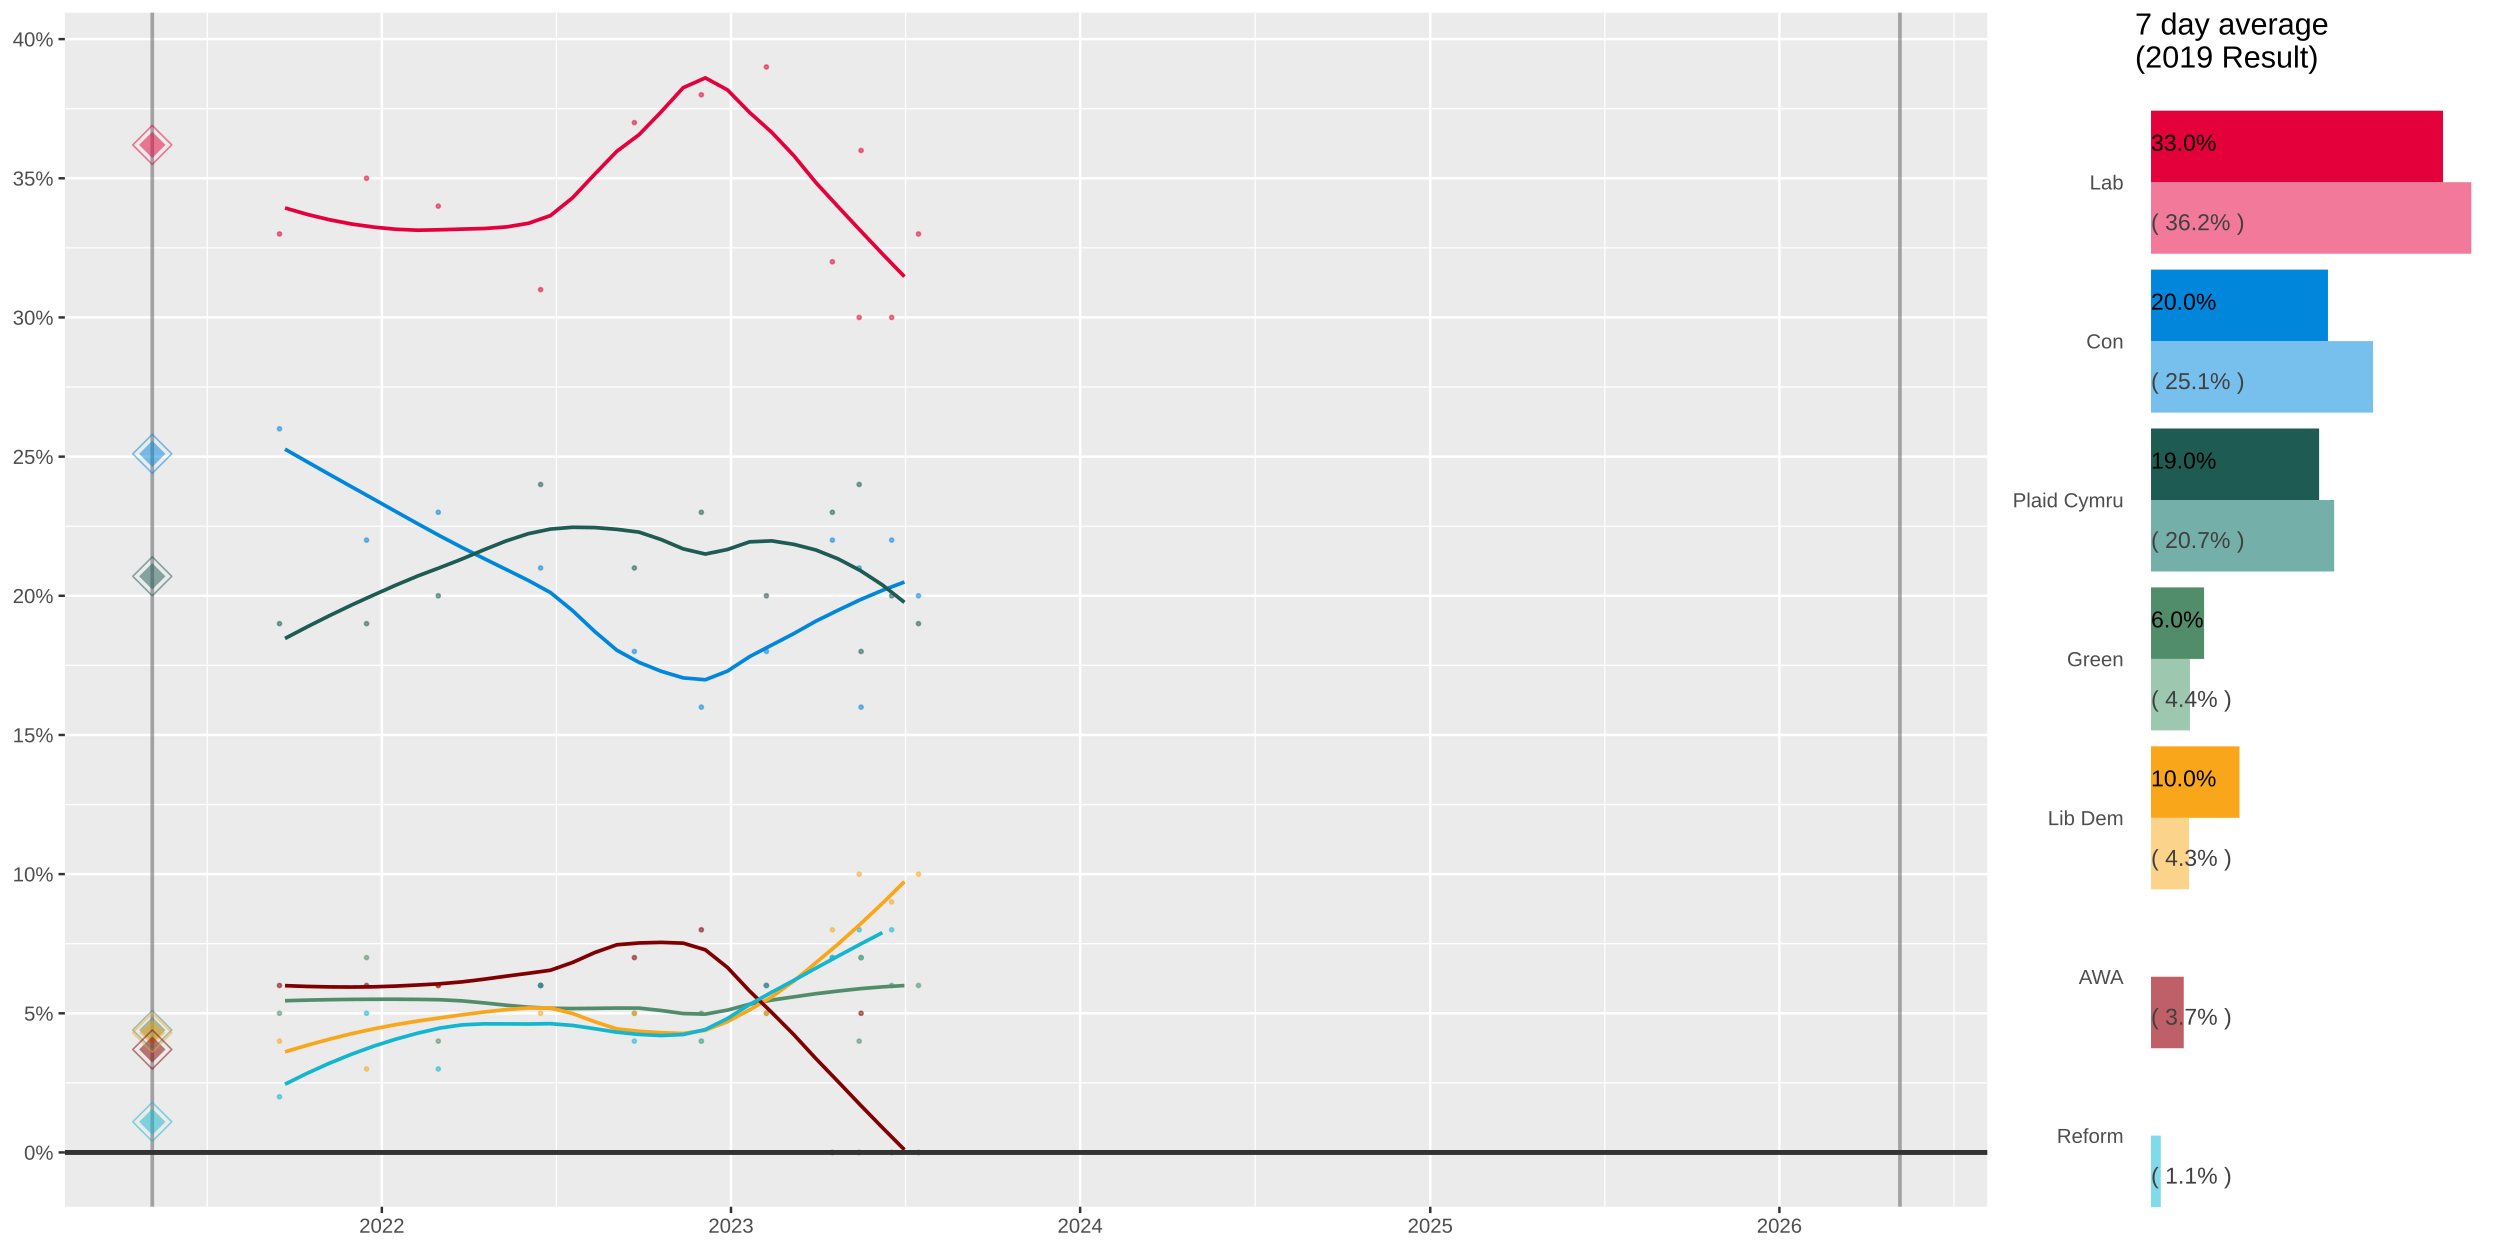
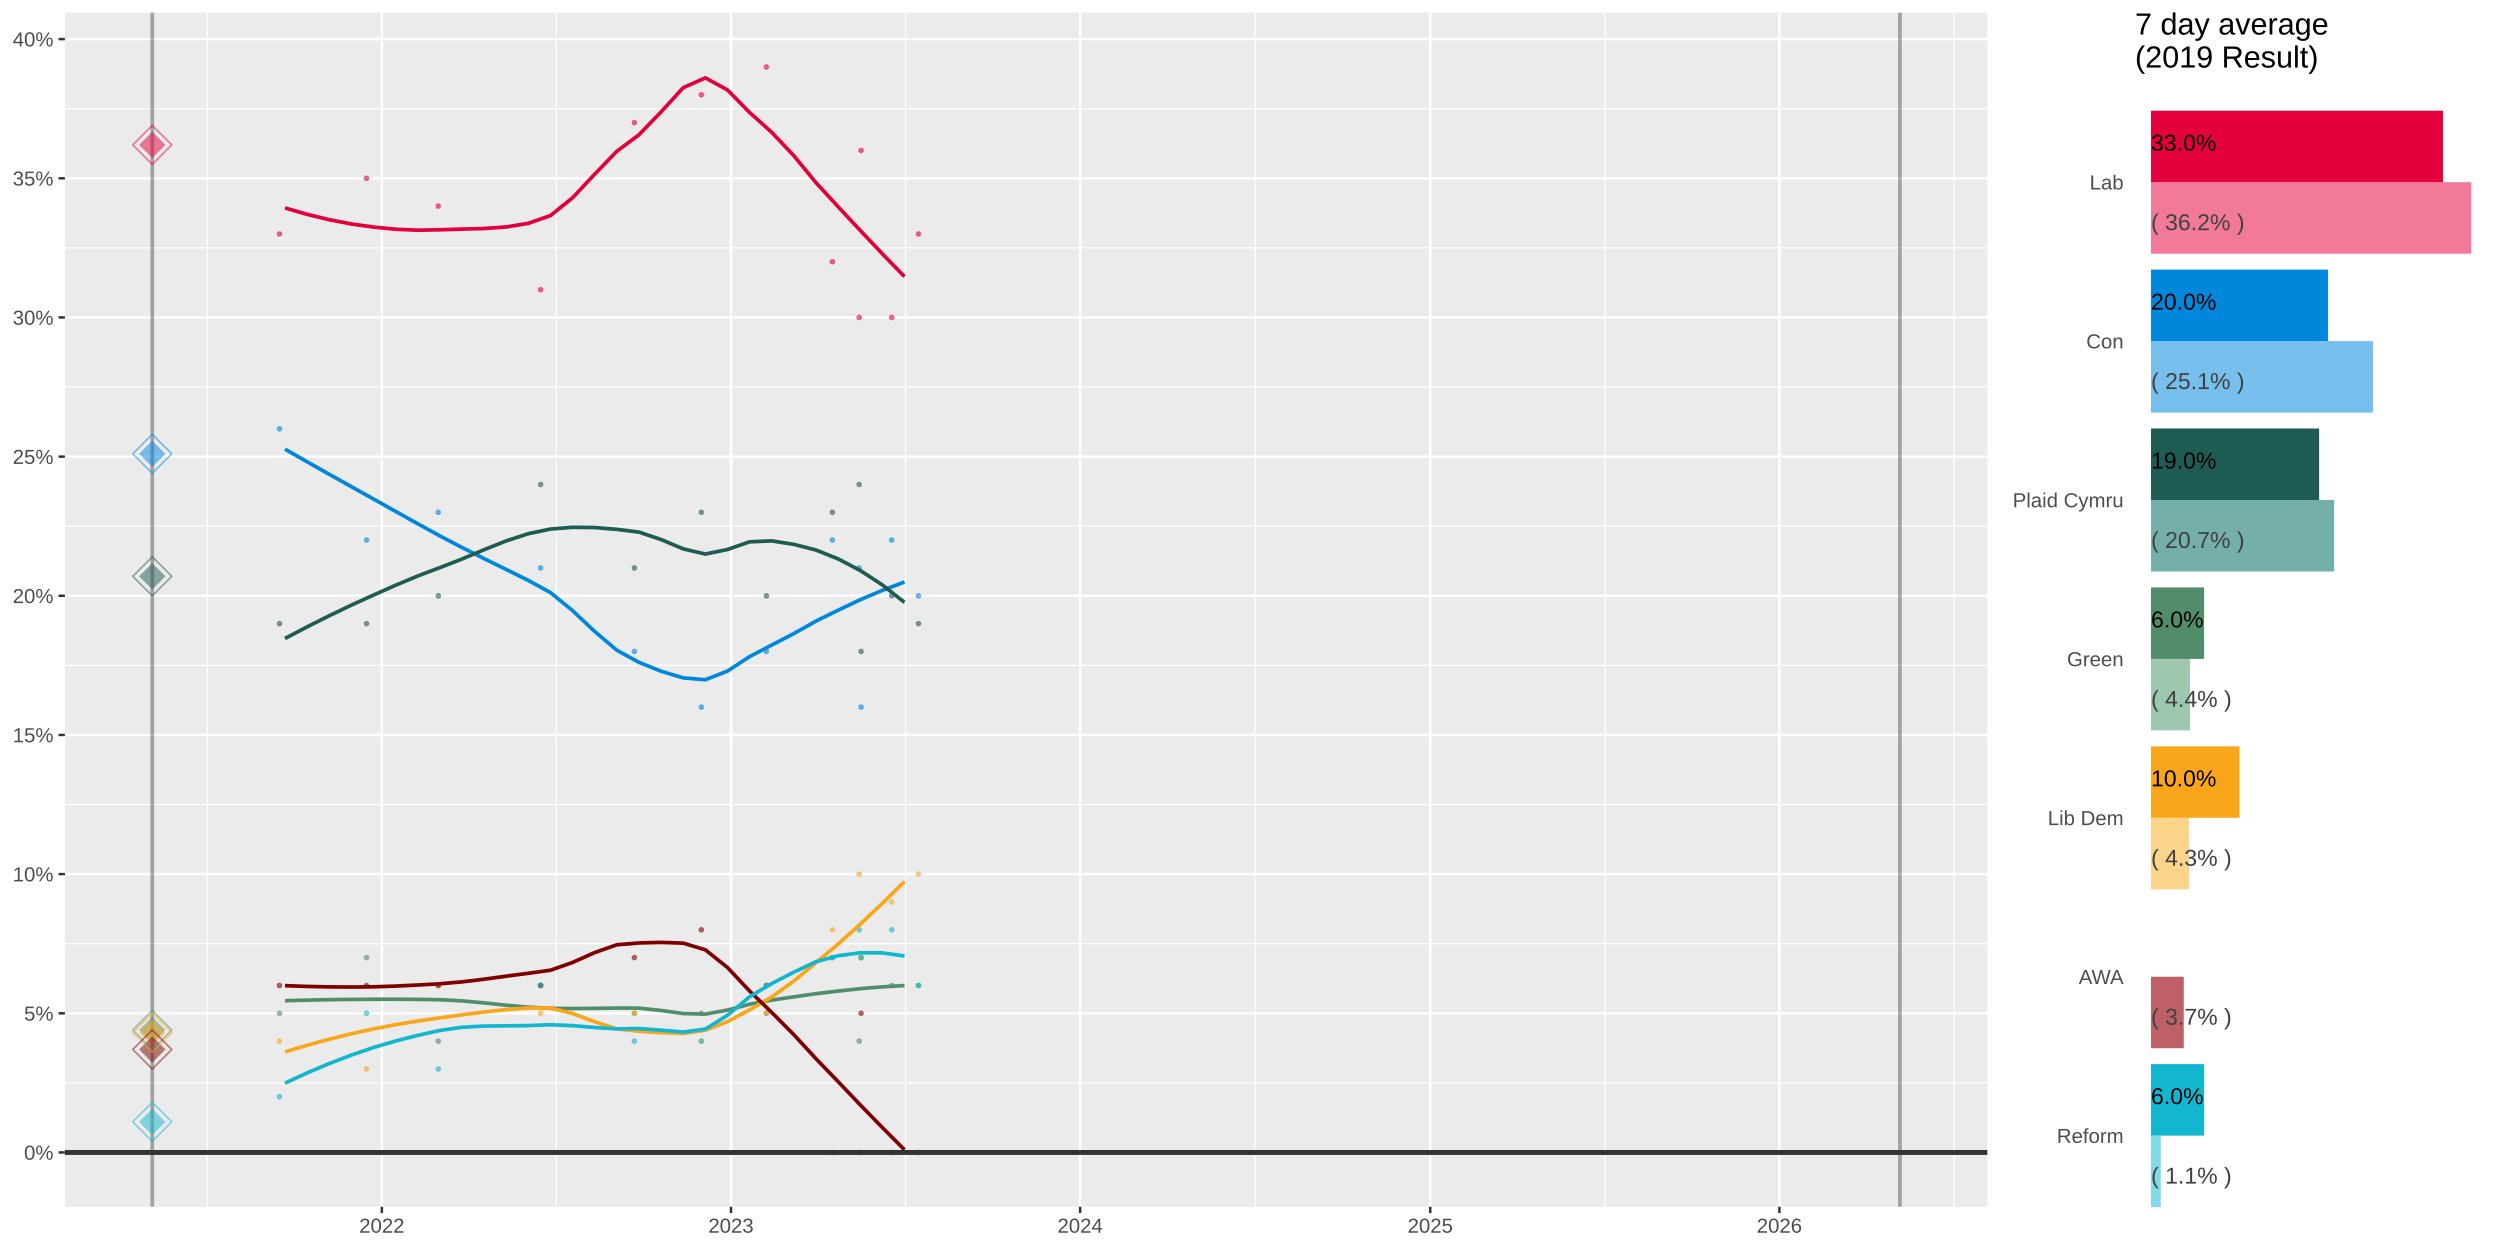
<svg xmlns="http://www.w3.org/2000/svg" class="svglite" width="1080.00pt" height="540.00pt" viewBox="0 0 1080.00 540.00">
  <defs>
    <style type="text/css">
    line, polyline, polygon, path, rect, circle {
      fill: none;
      stroke: #000000;
      stroke-linecap: round;
      stroke-linejoin: round;
      stroke-miterlimit: 10.00;
    }
    text {
      white-space: pre;
    }
  </style>
  </defs>
  <rect width="100%" height="100%" style="stroke: none; fill: none;" />
  <defs>
    <clipPath id="cpMC4wMHwxMDgwLjAwfDAuMDB8NTQwLjAw">
      <rect x="0.00" y="0.00" width="1080.00" height="540.00" />
    </clipPath>
  </defs>
  <g clip-path="url(#cpMC4wMHwxMDgwLjAwfDAuMDB8NTQwLjAw)">
</g>
  <defs>
    <clipPath id="cpMC4wMHw4NjQuMDB8MC4wMHw1NDAuMDA=">
      <rect x="0.00" y="0.00" width="864.00" height="540.00" />
    </clipPath>
  </defs>
  <g clip-path="url(#cpMC4wMHw4NjQuMDB8MC4wMHw1NDAuMDA=)">
    <rect x="0.00" y="0.00" width="864.00" height="540.00" style="stroke-width: 1.07; stroke: #FFFFFF; fill: #FFFFFF;" />
  </g>
  <g clip-path="url(#cpMC4wMHwxMDgwLjAwfDAuMDB8NTQwLjAw)">
</g>
  <defs>
    <clipPath id="cpMjguMDN8ODU4LjUyfDUuNDh8NTIxLjMx">
      <rect x="28.03" y="5.48" width="830.49" height="515.83" />
    </clipPath>
  </defs>
  <g clip-path="url(#cpMjguMDN8ODU4LjUyfDUuNDh8NTIxLjMx)">
    <rect x="28.03" y="5.48" width="830.49" height="515.83" style="stroke-width: 1.07; stroke: none; fill: #EBEBEB;" />
    <polyline points="28.03,467.80 858.52,467.80 " style="stroke-width: 0.53; stroke: #FFFFFF; stroke-linecap: butt;" />
    <polyline points="28.03,407.68 858.52,407.68 " style="stroke-width: 0.53; stroke: #FFFFFF; stroke-linecap: butt;" />
    <polyline points="28.03,347.56 858.52,347.56 " style="stroke-width: 0.53; stroke: #FFFFFF; stroke-linecap: butt;" />
    <polyline points="28.03,287.44 858.52,287.44 " style="stroke-width: 0.53; stroke: #FFFFFF; stroke-linecap: butt;" />
    <polyline points="28.03,227.32 858.52,227.32 " style="stroke-width: 0.53; stroke: #FFFFFF; stroke-linecap: butt;" />
    <polyline points="28.03,167.20 858.52,167.20 " style="stroke-width: 0.53; stroke: #FFFFFF; stroke-linecap: butt;" />
    <polyline points="28.03,107.08 858.52,107.08 " style="stroke-width: 0.53; stroke: #FFFFFF; stroke-linecap: butt;" />
    <polyline points="28.03,46.96 858.52,46.96 " style="stroke-width: 0.53; stroke: #FFFFFF; stroke-linecap: butt;" />
    <polyline points="89.54,521.31 89.54,5.48 " style="stroke-width: 0.53; stroke: #FFFFFF; stroke-linecap: butt;" />
    <polyline points="240.37,521.31 240.37,5.48 " style="stroke-width: 0.53; stroke: #FFFFFF; stroke-linecap: butt;" />
    <polyline points="391.21,521.31 391.21,5.48 " style="stroke-width: 0.53; stroke: #FFFFFF; stroke-linecap: butt;" />
    <polyline points="542.25,521.31 542.25,5.48 " style="stroke-width: 0.53; stroke: #FFFFFF; stroke-linecap: butt;" />
    <polyline points="693.29,521.31 693.29,5.48 " style="stroke-width: 0.53; stroke: #FFFFFF; stroke-linecap: butt;" />
    <polyline points="844.12,521.31 844.12,5.48 " style="stroke-width: 0.53; stroke: #FFFFFF; stroke-linecap: butt;" />
    <polyline points="28.03,497.86 858.52,497.86 " style="stroke-width: 1.07; stroke: #FFFFFF; stroke-linecap: butt;" />
    <polyline points="28.03,437.74 858.52,437.74 " style="stroke-width: 1.07; stroke: #FFFFFF; stroke-linecap: butt;" />
    <polyline points="28.03,377.62 858.52,377.62 " style="stroke-width: 1.07; stroke: #FFFFFF; stroke-linecap: butt;" />
    <polyline points="28.03,317.50 858.52,317.50 " style="stroke-width: 1.07; stroke: #FFFFFF; stroke-linecap: butt;" />
    <polyline points="28.03,257.38 858.52,257.38 " style="stroke-width: 1.07; stroke: #FFFFFF; stroke-linecap: butt;" />
    <polyline points="28.03,197.26 858.52,197.26 " style="stroke-width: 1.07; stroke: #FFFFFF; stroke-linecap: butt;" />
    <polyline points="28.03,137.14 858.52,137.14 " style="stroke-width: 1.07; stroke: #FFFFFF; stroke-linecap: butt;" />
    <polyline points="28.03,77.02 858.52,77.02 " style="stroke-width: 1.07; stroke: #FFFFFF; stroke-linecap: butt;" />
    <polyline points="28.03,16.90 858.52,16.90 " style="stroke-width: 1.07; stroke: #FFFFFF; stroke-linecap: butt;" />
    <polyline points="164.96,521.31 164.96,5.48 " style="stroke-width: 1.07; stroke: #FFFFFF; stroke-linecap: butt;" />
    <polyline points="315.79,521.31 315.79,5.48 " style="stroke-width: 1.07; stroke: #FFFFFF; stroke-linecap: butt;" />
    <polyline points="466.62,521.31 466.62,5.48 " style="stroke-width: 1.07; stroke: #FFFFFF; stroke-linecap: butt;" />
    <polyline points="617.87,521.31 617.87,5.48 " style="stroke-width: 1.07; stroke: #FFFFFF; stroke-linecap: butt;" />
    <polyline points="768.70,521.31 768.70,5.48 " style="stroke-width: 1.07; stroke: #FFFFFF; stroke-linecap: butt;" />
    <circle cx="396.79" cy="101.07" r="0.89" style="stroke-width: 0.71; stroke: #E4003B; stroke-opacity: 0.50; fill: #E4003B; fill-opacity: 0.50;" />
    <circle cx="385.21" cy="137.14" r="0.89" style="stroke-width: 0.71; stroke: #E4003B; stroke-opacity: 0.50; fill: #E4003B; fill-opacity: 0.50;" />
    <circle cx="371.99" cy="65.00" r="0.89" style="stroke-width: 0.71; stroke: #E4003B; stroke-opacity: 0.50; fill: #E4003B; fill-opacity: 0.50;" />
    <circle cx="371.16" cy="137.14" r="0.89" style="stroke-width: 0.71; stroke: #E4003B; stroke-opacity: 0.50; fill: #E4003B; fill-opacity: 0.50;" />
    <circle cx="359.59" cy="113.09" r="0.89" style="stroke-width: 0.71; stroke: #E4003B; stroke-opacity: 0.50; fill: #E4003B; fill-opacity: 0.50;" />
    <circle cx="331.08" cy="28.93" r="0.89" style="stroke-width: 0.71; stroke: #E4003B; stroke-opacity: 0.50; fill: #E4003B; fill-opacity: 0.50;" />
    <circle cx="302.98" cy="40.95" r="0.89" style="stroke-width: 0.71; stroke: #E4003B; stroke-opacity: 0.50; fill: #E4003B; fill-opacity: 0.50;" />
    <circle cx="274.05" cy="52.97" r="0.89" style="stroke-width: 0.71; stroke: #E4003B; stroke-opacity: 0.50; fill: #E4003B; fill-opacity: 0.50;" />
    <circle cx="233.55" cy="125.12" r="0.89" style="stroke-width: 0.71; stroke: #E4003B; stroke-opacity: 0.50; fill: #E4003B; fill-opacity: 0.50;" />
    <circle cx="189.34" cy="89.05" r="0.89" style="stroke-width: 0.71; stroke: #E4003B; stroke-opacity: 0.50; fill: #E4003B; fill-opacity: 0.50;" />
    <circle cx="158.35" cy="77.02" r="0.89" style="stroke-width: 0.71; stroke: #E4003B; stroke-opacity: 0.50; fill: #E4003B; fill-opacity: 0.50;" />
    <circle cx="120.74" cy="101.07" r="0.89" style="stroke-width: 0.71; stroke: #E4003B; stroke-opacity: 0.50; fill: #E4003B; fill-opacity: 0.50;" />
    <circle cx="396.79" cy="257.38" r="0.89" style="stroke-width: 0.71; stroke: #0087DC; stroke-opacity: 0.50; fill: #0087DC; fill-opacity: 0.50;" />
    <circle cx="385.21" cy="233.33" r="0.89" style="stroke-width: 0.71; stroke: #0087DC; stroke-opacity: 0.50; fill: #0087DC; fill-opacity: 0.50;" />
    <circle cx="371.99" cy="305.48" r="0.89" style="stroke-width: 0.71; stroke: #0087DC; stroke-opacity: 0.50; fill: #0087DC; fill-opacity: 0.50;" />
    <circle cx="371.16" cy="245.36" r="0.89" style="stroke-width: 0.71; stroke: #0087DC; stroke-opacity: 0.50; fill: #0087DC; fill-opacity: 0.50;" />
    <circle cx="359.59" cy="233.33" r="0.89" style="stroke-width: 0.71; stroke: #0087DC; stroke-opacity: 0.50; fill: #0087DC; fill-opacity: 0.50;" />
    <circle cx="331.08" cy="281.43" r="0.89" style="stroke-width: 0.71; stroke: #0087DC; stroke-opacity: 0.50; fill: #0087DC; fill-opacity: 0.50;" />
    <circle cx="302.98" cy="305.48" r="0.89" style="stroke-width: 0.71; stroke: #0087DC; stroke-opacity: 0.50; fill: #0087DC; fill-opacity: 0.50;" />
    <circle cx="274.05" cy="281.43" r="0.89" style="stroke-width: 0.71; stroke: #0087DC; stroke-opacity: 0.50; fill: #0087DC; fill-opacity: 0.50;" />
    <circle cx="233.55" cy="245.36" r="0.89" style="stroke-width: 0.71; stroke: #0087DC; stroke-opacity: 0.50; fill: #0087DC; fill-opacity: 0.50;" />
    <circle cx="189.34" cy="221.31" r="0.89" style="stroke-width: 0.71; stroke: #0087DC; stroke-opacity: 0.50; fill: #0087DC; fill-opacity: 0.50;" />
    <circle cx="158.35" cy="233.33" r="0.89" style="stroke-width: 0.71; stroke: #0087DC; stroke-opacity: 0.50; fill: #0087DC; fill-opacity: 0.50;" />
    <circle cx="120.74" cy="185.24" r="0.89" style="stroke-width: 0.71; stroke: #0087DC; stroke-opacity: 0.50; fill: #0087DC; fill-opacity: 0.50;" />
    <circle cx="396.79" cy="269.41" r="0.89" style="stroke-width: 0.71; stroke: #1E5B53; stroke-opacity: 0.50; fill: #1E5B53; fill-opacity: 0.50;" />
    <circle cx="385.21" cy="257.38" r="0.89" style="stroke-width: 0.71; stroke: #1E5B53; stroke-opacity: 0.50; fill: #1E5B53; fill-opacity: 0.50;" />
    <circle cx="371.99" cy="281.43" r="0.89" style="stroke-width: 0.71; stroke: #1E5B53; stroke-opacity: 0.50; fill: #1E5B53; fill-opacity: 0.50;" />
    <circle cx="371.16" cy="209.29" r="0.89" style="stroke-width: 0.71; stroke: #1E5B53; stroke-opacity: 0.50; fill: #1E5B53; fill-opacity: 0.50;" />
    <circle cx="359.59" cy="221.31" r="0.89" style="stroke-width: 0.71; stroke: #1E5B53; stroke-opacity: 0.50; fill: #1E5B53; fill-opacity: 0.50;" />
    <circle cx="331.08" cy="257.38" r="0.89" style="stroke-width: 0.71; stroke: #1E5B53; stroke-opacity: 0.50; fill: #1E5B53; fill-opacity: 0.50;" />
    <circle cx="302.98" cy="221.31" r="0.89" style="stroke-width: 0.71; stroke: #1E5B53; stroke-opacity: 0.50; fill: #1E5B53; fill-opacity: 0.50;" />
    <circle cx="274.05" cy="245.36" r="0.89" style="stroke-width: 0.71; stroke: #1E5B53; stroke-opacity: 0.50; fill: #1E5B53; fill-opacity: 0.50;" />
    <circle cx="233.55" cy="209.29" r="0.89" style="stroke-width: 0.71; stroke: #1E5B53; stroke-opacity: 0.50; fill: #1E5B53; fill-opacity: 0.50;" />
    <circle cx="189.34" cy="257.38" r="0.89" style="stroke-width: 0.71; stroke: #1E5B53; stroke-opacity: 0.50; fill: #1E5B53; fill-opacity: 0.50;" />
    <circle cx="158.35" cy="269.41" r="0.89" style="stroke-width: 0.71; stroke: #1E5B53; stroke-opacity: 0.50; fill: #1E5B53; fill-opacity: 0.50;" />
    <circle cx="120.74" cy="269.41" r="0.89" style="stroke-width: 0.71; stroke: #1E5B53; stroke-opacity: 0.50; fill: #1E5B53; fill-opacity: 0.50;" />
    <circle cx="396.79" cy="425.72" r="0.89" style="stroke-width: 0.71; stroke: #528D6B; stroke-opacity: 0.50; fill: #528D6B; fill-opacity: 0.50;" />
    <circle cx="385.21" cy="425.72" r="0.89" style="stroke-width: 0.71; stroke: #528D6B; stroke-opacity: 0.50; fill: #528D6B; fill-opacity: 0.50;" />
    <circle cx="371.99" cy="413.69" r="0.89" style="stroke-width: 0.71; stroke: #528D6B; stroke-opacity: 0.50; fill: #528D6B; fill-opacity: 0.50;" />
    <circle cx="371.16" cy="449.77" r="0.89" style="stroke-width: 0.71; stroke: #528D6B; stroke-opacity: 0.50; fill: #528D6B; fill-opacity: 0.50;" />
    <circle cx="359.59" cy="413.69" r="0.89" style="stroke-width: 0.71; stroke: #528D6B; stroke-opacity: 0.50; fill: #528D6B; fill-opacity: 0.50;" />
    <circle cx="331.08" cy="437.74" r="0.89" style="stroke-width: 0.71; stroke: #528D6B; stroke-opacity: 0.50; fill: #528D6B; fill-opacity: 0.50;" />
    <circle cx="302.98" cy="437.74" r="0.89" style="stroke-width: 0.71; stroke: #528D6B; stroke-opacity: 0.50; fill: #528D6B; fill-opacity: 0.50;" />
    <circle cx="274.05" cy="437.74" r="0.89" style="stroke-width: 0.71; stroke: #528D6B; stroke-opacity: 0.50; fill: #528D6B; fill-opacity: 0.50;" />
    <circle cx="233.55" cy="425.72" r="0.89" style="stroke-width: 0.71; stroke: #528D6B; stroke-opacity: 0.50; fill: #528D6B; fill-opacity: 0.50;" />
    <circle cx="189.34" cy="449.77" r="0.89" style="stroke-width: 0.71; stroke: #528D6B; stroke-opacity: 0.50; fill: #528D6B; fill-opacity: 0.50;" />
    <circle cx="158.35" cy="413.69" r="0.89" style="stroke-width: 0.71; stroke: #528D6B; stroke-opacity: 0.50; fill: #528D6B; fill-opacity: 0.50;" />
    <circle cx="120.74" cy="437.74" r="0.89" style="stroke-width: 0.71; stroke: #528D6B; stroke-opacity: 0.50; fill: #528D6B; fill-opacity: 0.50;" />
    <circle cx="396.79" cy="377.62" r="0.89" style="stroke-width: 0.71; stroke: #FAA61A; stroke-opacity: 0.50; fill: #FAA61A; fill-opacity: 0.50;" />
    <circle cx="385.21" cy="389.65" r="0.89" style="stroke-width: 0.71; stroke: #FAA61A; stroke-opacity: 0.50; fill: #FAA61A; fill-opacity: 0.50;" />
    <circle cx="371.99" cy="413.69" r="0.89" style="stroke-width: 0.71; stroke: #FAA61A; stroke-opacity: 0.50; fill: #FAA61A; fill-opacity: 0.50;" />
    <circle cx="371.16" cy="377.62" r="0.89" style="stroke-width: 0.71; stroke: #FAA61A; stroke-opacity: 0.50; fill: #FAA61A; fill-opacity: 0.50;" />
    <circle cx="359.59" cy="401.67" r="0.89" style="stroke-width: 0.71; stroke: #FAA61A; stroke-opacity: 0.50; fill: #FAA61A; fill-opacity: 0.50;" />
    <circle cx="331.08" cy="437.74" r="0.89" style="stroke-width: 0.71; stroke: #FAA61A; stroke-opacity: 0.50; fill: #FAA61A; fill-opacity: 0.50;" />
    <circle cx="302.98" cy="449.77" r="0.89" style="stroke-width: 0.71; stroke: #FAA61A; stroke-opacity: 0.50; fill: #FAA61A; fill-opacity: 0.50;" />
    <circle cx="274.05" cy="437.74" r="0.89" style="stroke-width: 0.71; stroke: #FAA61A; stroke-opacity: 0.50; fill: #FAA61A; fill-opacity: 0.50;" />
    <circle cx="233.55" cy="437.74" r="0.89" style="stroke-width: 0.71; stroke: #FAA61A; stroke-opacity: 0.50; fill: #FAA61A; fill-opacity: 0.50;" />
    <circle cx="189.34" cy="425.72" r="0.89" style="stroke-width: 0.71; stroke: #FAA61A; stroke-opacity: 0.50; fill: #FAA61A; fill-opacity: 0.50;" />
    <circle cx="158.35" cy="461.79" r="0.89" style="stroke-width: 0.71; stroke: #FAA61A; stroke-opacity: 0.50; fill: #FAA61A; fill-opacity: 0.50;" />
    <circle cx="120.74" cy="449.77" r="0.89" style="stroke-width: 0.71; stroke: #FAA61A; stroke-opacity: 0.50; fill: #FAA61A; fill-opacity: 0.50;" />
    <circle cx="396.79" cy="497.86" r="0.89" style="stroke-width: 0.71; stroke: #800001; stroke-opacity: 0.50; fill: #800001; fill-opacity: 0.50;" />
    <circle cx="385.21" cy="497.86" r="0.89" style="stroke-width: 0.71; stroke: #800001; stroke-opacity: 0.50; fill: #800001; fill-opacity: 0.50;" />
    <circle cx="371.99" cy="437.74" r="0.89" style="stroke-width: 0.71; stroke: #800001; stroke-opacity: 0.50; fill: #800001; fill-opacity: 0.50;" />
    <circle cx="371.16" cy="497.86" r="0.89" style="stroke-width: 0.71; stroke: #800001; stroke-opacity: 0.50; fill: #800001; fill-opacity: 0.50;" />
    <circle cx="359.59" cy="497.86" r="0.89" style="stroke-width: 0.71; stroke: #800001; stroke-opacity: 0.50; fill: #800001; fill-opacity: 0.50;" />
    <circle cx="331.08" cy="425.72" r="0.89" style="stroke-width: 0.71; stroke: #800001; stroke-opacity: 0.50; fill: #800001; fill-opacity: 0.50;" />
    <circle cx="302.98" cy="401.67" r="0.89" style="stroke-width: 0.71; stroke: #800001; stroke-opacity: 0.50; fill: #800001; fill-opacity: 0.50;" />
    <circle cx="274.05" cy="413.69" r="0.89" style="stroke-width: 0.71; stroke: #800001; stroke-opacity: 0.50; fill: #800001; fill-opacity: 0.50;" />
    <circle cx="233.55" cy="425.72" r="0.89" style="stroke-width: 0.71; stroke: #800001; stroke-opacity: 0.50; fill: #800001; fill-opacity: 0.50;" />
    <circle cx="189.34" cy="425.72" r="0.89" style="stroke-width: 0.71; stroke: #800001; stroke-opacity: 0.50; fill: #800001; fill-opacity: 0.50;" />
    <circle cx="158.35" cy="425.72" r="0.89" style="stroke-width: 0.71; stroke: #800001; stroke-opacity: 0.50; fill: #800001; fill-opacity: 0.50;" />
    <circle cx="120.74" cy="425.72" r="0.89" style="stroke-width: 0.71; stroke: #800001; stroke-opacity: 0.50; fill: #800001; fill-opacity: 0.50;" />
+     <circle cx="396.79" cy="425.72" r="0.89" style="stroke-width: 0.71; stroke: #12B6CF; stroke-opacity: 0.50; fill: #12B6CF; fill-opacity: 0.50;" />
    <circle cx="385.21" cy="401.67" r="0.89" style="stroke-width: 0.71; stroke: #12B6CF; stroke-opacity: 0.50; fill: #12B6CF; fill-opacity: 0.50;" />
    <circle cx="371.99" cy="413.69" r="0.89" style="stroke-width: 0.71; stroke: #12B6CF; stroke-opacity: 0.50; fill: #12B6CF; fill-opacity: 0.50;" />
    <circle cx="371.16" cy="401.67" r="0.89" style="stroke-width: 0.71; stroke: #12B6CF; stroke-opacity: 0.50; fill: #12B6CF; fill-opacity: 0.50;" />
    <circle cx="359.59" cy="413.69" r="0.89" style="stroke-width: 0.71; stroke: #12B6CF; stroke-opacity: 0.50; fill: #12B6CF; fill-opacity: 0.50;" />
    <circle cx="331.08" cy="425.72" r="0.89" style="stroke-width: 0.71; stroke: #12B6CF; stroke-opacity: 0.50; fill: #12B6CF; fill-opacity: 0.50;" />
    <circle cx="302.98" cy="449.77" r="0.89" style="stroke-width: 0.71; stroke: #12B6CF; stroke-opacity: 0.50; fill: #12B6CF; fill-opacity: 0.50;" />
    <circle cx="274.05" cy="449.77" r="0.89" style="stroke-width: 0.71; stroke: #12B6CF; stroke-opacity: 0.50; fill: #12B6CF; fill-opacity: 0.50;" />
    <circle cx="233.55" cy="425.72" r="0.89" style="stroke-width: 0.71; stroke: #12B6CF; stroke-opacity: 0.50; fill: #12B6CF; fill-opacity: 0.50;" />
    <circle cx="189.34" cy="461.79" r="0.89" style="stroke-width: 0.71; stroke: #12B6CF; stroke-opacity: 0.50; fill: #12B6CF; fill-opacity: 0.50;" />
    <circle cx="158.35" cy="437.74" r="0.89" style="stroke-width: 0.71; stroke: #12B6CF; stroke-opacity: 0.50; fill: #12B6CF; fill-opacity: 0.50;" />
    <circle cx="120.74" cy="473.81" r="0.89" style="stroke-width: 0.71; stroke: #12B6CF; stroke-opacity: 0.50; fill: #12B6CF; fill-opacity: 0.50;" />
    <polyline points="123.12,89.84 132.68,92.60 142.23,94.91 151.79,96.75 161.35,98.10 170.90,99.03 180.46,99.45 190.02,99.26 199.58,98.97 209.13,98.72 218.69,98.04 228.25,96.47 237.80,93.13 247.36,85.42 256.92,75.25 266.47,65.36 276.03,58.21 285.59,48.35 295.14,37.88 304.70,33.64 314.26,38.84 323.81,48.57 333.37,57.15 342.93,67.25 352.48,78.90 362.04,89.27 371.60,99.53 381.16,109.63 390.71,119.49 " style="stroke-width: 1.60; stroke: #E4003B; stroke-linecap: butt;" />
    <polyline points="123.12,194.04 132.68,199.50 142.23,204.90 151.79,210.25 161.35,215.58 170.90,220.94 180.46,226.27 190.02,231.51 199.58,236.52 209.13,241.32 218.69,246.03 228.25,250.76 237.80,255.99 247.36,263.80 256.92,272.80 266.47,280.90 276.03,286.14 285.59,289.98 295.14,292.85 304.70,293.65 314.26,289.91 323.81,283.67 333.37,278.67 342.93,273.70 352.48,268.32 362.04,263.62 371.60,259.08 381.16,255.04 390.71,251.42 " style="stroke-width: 1.60; stroke: #0087DC; stroke-linecap: butt;" />
    <polyline points="123.12,275.82 132.68,270.80 142.23,266.00 151.79,261.41 161.35,257.06 170.90,252.82 180.46,248.82 190.02,245.22 199.58,241.49 209.13,237.48 218.69,233.67 228.25,230.55 237.80,228.56 247.36,227.78 256.92,227.91 266.47,228.68 276.03,229.87 285.59,233.08 295.14,237.11 304.70,239.35 314.26,237.38 323.81,234.08 333.37,233.66 342.93,235.16 352.48,237.60 362.04,241.43 371.60,246.44 381.16,252.67 390.71,260.21 " style="stroke-width: 1.60; stroke: #1E5B53; stroke-linecap: butt;" />
    <polyline points="123.12,432.31 132.68,432.05 142.23,431.86 151.79,431.74 161.35,431.68 170.90,431.67 180.46,431.73 190.02,431.88 199.58,432.38 209.13,433.25 218.69,434.25 228.25,435.10 237.80,435.58 247.36,435.69 256.92,435.60 266.47,435.48 276.03,435.50 285.59,436.53 295.14,437.85 304.70,438.10 314.26,436.37 323.81,433.83 333.37,432.04 342.93,430.64 352.48,429.28 362.04,428.14 371.60,427.11 381.16,426.32 390.71,425.76 " style="stroke-width: 1.60; stroke: #528D6B; stroke-linecap: butt;" />
    <polyline points="123.12,454.39 132.68,451.55 142.23,448.94 151.79,446.57 161.35,444.47 170.90,442.65 180.46,441.09 190.02,439.72 199.58,438.41 209.13,437.18 218.69,436.15 228.25,435.44 237.80,435.46 247.36,437.84 256.92,441.40 266.47,444.49 276.03,445.51 285.59,446.13 295.14,446.45 304.70,445.06 314.26,441.37 323.81,436.27 333.37,430.68 342.93,423.81 352.48,415.89 362.04,407.85 371.60,399.27 381.16,390.27 390.71,380.87 " style="stroke-width: 1.60; stroke: #FAA61A; stroke-linecap: butt;" />
    <polyline points="123.12,425.80 132.68,426.14 142.23,426.34 151.79,426.40 161.35,426.31 170.90,425.99 180.46,425.52 190.02,424.99 199.58,424.17 209.13,423.01 218.69,421.70 228.25,420.46 237.80,419.14 247.36,415.77 256.92,411.50 266.47,408.14 276.03,407.36 285.59,407.11 295.14,407.44 304.70,410.32 314.26,417.95 323.81,428.12 333.37,437.36 342.93,446.98 352.48,457.34 362.04,467.25 371.60,477.28 381.16,487.09 390.71,496.69 " style="stroke-width: 1.60; stroke: #800001; stroke-linecap: butt;" />
-     <polyline points="123.12,468.38 132.68,463.65 142.23,459.34 151.79,455.45 161.35,451.96 170.90,448.93 180.46,446.33 190.02,444.11 199.58,442.75 209.13,442.30 218.69,442.32 228.25,442.37 237.80,442.23 247.36,442.99 256.92,444.41 266.47,445.90 276.03,446.87 285.59,447.36 295.14,446.92 304.70,444.77 314.26,440.00 323.81,433.96 333.37,428.64 342.93,423.52 352.48,418.21 362.04,413.04 371.60,407.91 381.16,402.90 " style="stroke-width: 1.60; stroke: #12B6CF; stroke-linecap: butt;" />
+     <polyline points="123.12,467.90 132.68,463.49 142.23,459.46 151.79,455.80 161.35,452.53 170.90,449.71 180.46,447.28 190.02,445.15 199.58,443.78 209.13,443.26 218.69,443.16 228.25,443.05 237.80,442.69 247.36,443.07 256.92,443.88 266.47,444.48 276.03,444.35 285.59,445.04 295.14,445.83 304.70,444.57 314.26,438.61 323.81,430.62 333.37,424.90 342.93,419.97 352.48,415.47 362.04,412.88 371.60,411.60 381.16,411.64 390.71,412.99 " style="stroke-width: 1.60; stroke: #12B6CF; stroke-linecap: butt;" />
    <line x1="65.78" y1="521.31" x2="65.78" y2="5.48" style="stroke-width: 1.60; stroke: #56595C; stroke-opacity: 0.50; stroke-linecap: butt;" />
    <line x1="820.77" y1="521.31" x2="820.77" y2="5.48" style="stroke-width: 1.60; stroke: #56595C; stroke-opacity: 0.50; stroke-linecap: butt;" />
    <polygon points="60.09,62.59 65.78,56.90 71.47,62.59 65.78,68.28 " style="stroke-width: 0.71; stroke: none; fill: #E4003B; fill-opacity: 0.50;" />
    <polygon points="60.09,196.06 65.78,190.37 71.47,196.06 65.78,201.75 " style="stroke-width: 0.71; stroke: none; fill: #0087DC; fill-opacity: 0.50;" />
    <polygon points="60.09,248.97 65.78,243.28 71.47,248.97 65.78,254.65 " style="stroke-width: 0.71; stroke: none; fill: #1E5B53; fill-opacity: 0.50;" />
    <polygon points="60.09,444.96 65.78,439.27 71.47,444.96 65.78,450.65 " style="stroke-width: 0.71; stroke: none; fill: #528D6B; fill-opacity: 0.50;" />
    <polygon points="60.09,446.16 65.78,440.47 71.47,446.16 65.78,451.85 " style="stroke-width: 0.71; stroke: none; fill: #FAA61A; fill-opacity: 0.50;" />
    <polygon points="60.09,453.37 65.78,447.68 71.47,453.37 65.78,459.06 " style="stroke-width: 0.71; stroke: none; fill: #800001; fill-opacity: 0.50;" />
    <polygon points="60.09,484.64 65.78,478.95 71.47,484.64 65.78,490.33 " style="stroke-width: 0.71; stroke: none; fill: #12B6CF; fill-opacity: 0.50;" />
    <polygon points="57.36,62.59 65.78,54.17 74.20,62.59 65.78,71.02 " style="stroke-width: 0.71; stroke: #E4003B; stroke-opacity: 0.50;" />
    <polygon points="57.36,196.06 65.78,187.64 74.20,196.06 65.78,204.48 " style="stroke-width: 0.71; stroke: #0087DC; stroke-opacity: 0.50;" />
    <polygon points="57.36,248.97 65.78,240.54 74.20,248.97 65.78,257.39 " style="stroke-width: 0.71; stroke: #1E5B53; stroke-opacity: 0.50;" />
    <polygon points="57.36,444.96 65.78,436.53 74.20,444.96 65.78,453.38 " style="stroke-width: 0.71; stroke: #528D6B; stroke-opacity: 0.50;" />
    <polygon points="57.36,446.16 65.78,437.74 74.20,446.16 65.78,454.58 " style="stroke-width: 0.71; stroke: #FAA61A; stroke-opacity: 0.50;" />
    <polygon points="57.36,453.37 65.78,444.95 74.20,453.37 65.78,461.80 " style="stroke-width: 0.71; stroke: #800001; stroke-opacity: 0.50;" />
    <polygon points="57.36,484.64 65.78,476.21 74.20,484.64 65.78,493.06 " style="stroke-width: 0.71; stroke: #12B6CF; stroke-opacity: 0.50;" />
    <line x1="28.03" y1="497.86" x2="858.52" y2="497.86" style="stroke-width: 2.13; stroke: #333333; stroke-linecap: butt;" />
  </g>
  <g clip-path="url(#cpMC4wMHwxMDgwLjAwfDAuMDB8NTQwLjAw)">
    <text x="23.10" y="501.01" text-anchor="end" style="font-size: 8.80px;fill: #4D4D4D; font-family: &quot;Arial&quot;;" textLength="12.72px" lengthAdjust="spacingAndGlyphs">0%</text>
    <text x="23.10" y="440.89" text-anchor="end" style="font-size: 8.80px;fill: #4D4D4D; font-family: &quot;Arial&quot;;" textLength="12.72px" lengthAdjust="spacingAndGlyphs">5%</text>
    <text x="23.10" y="380.77" text-anchor="end" style="font-size: 8.80px;fill: #4D4D4D; font-family: &quot;Arial&quot;;" textLength="17.62px" lengthAdjust="spacingAndGlyphs">10%</text>
    <text x="23.10" y="320.65" text-anchor="end" style="font-size: 8.80px;fill: #4D4D4D; font-family: &quot;Arial&quot;;" textLength="17.62px" lengthAdjust="spacingAndGlyphs">15%</text>
    <text x="23.10" y="260.53" text-anchor="end" style="font-size: 8.80px;fill: #4D4D4D; font-family: &quot;Arial&quot;;" textLength="17.62px" lengthAdjust="spacingAndGlyphs">20%</text>
    <text x="23.10" y="200.41" text-anchor="end" style="font-size: 8.80px;fill: #4D4D4D; font-family: &quot;Arial&quot;;" textLength="17.62px" lengthAdjust="spacingAndGlyphs">25%</text>
    <text x="23.10" y="140.29" text-anchor="end" style="font-size: 8.80px;fill: #4D4D4D; font-family: &quot;Arial&quot;;" textLength="17.62px" lengthAdjust="spacingAndGlyphs">30%</text>
    <text x="23.10" y="80.17" text-anchor="end" style="font-size: 8.80px;fill: #4D4D4D; font-family: &quot;Arial&quot;;" textLength="17.62px" lengthAdjust="spacingAndGlyphs">35%</text>
    <text x="23.10" y="20.05" text-anchor="end" style="font-size: 8.80px;fill: #4D4D4D; font-family: &quot;Arial&quot;;" textLength="17.62px" lengthAdjust="spacingAndGlyphs">40%</text>
    <polyline points="25.29,497.86 28.03,497.86 " style="stroke-width: 1.07; stroke: #333333; stroke-linecap: butt;" />
    <polyline points="25.29,437.74 28.03,437.74 " style="stroke-width: 1.07; stroke: #333333; stroke-linecap: butt;" />
    <polyline points="25.29,377.62 28.03,377.62 " style="stroke-width: 1.07; stroke: #333333; stroke-linecap: butt;" />
    <polyline points="25.29,317.50 28.03,317.50 " style="stroke-width: 1.07; stroke: #333333; stroke-linecap: butt;" />
    <polyline points="25.29,257.38 28.03,257.38 " style="stroke-width: 1.07; stroke: #333333; stroke-linecap: butt;" />
    <polyline points="25.29,197.26 28.03,197.26 " style="stroke-width: 1.07; stroke: #333333; stroke-linecap: butt;" />
    <polyline points="25.29,137.14 28.03,137.14 " style="stroke-width: 1.07; stroke: #333333; stroke-linecap: butt;" />
    <polyline points="25.29,77.02 28.03,77.02 " style="stroke-width: 1.07; stroke: #333333; stroke-linecap: butt;" />
    <polyline points="25.29,16.90 28.03,16.90 " style="stroke-width: 1.07; stroke: #333333; stroke-linecap: butt;" />
    <polyline points="164.96,524.05 164.96,521.31 " style="stroke-width: 1.07; stroke: #333333; stroke-linecap: butt;" />
    <polyline points="315.79,524.05 315.79,521.31 " style="stroke-width: 1.07; stroke: #333333; stroke-linecap: butt;" />
    <polyline points="466.62,524.05 466.62,521.31 " style="stroke-width: 1.07; stroke: #333333; stroke-linecap: butt;" />
    <polyline points="617.87,524.05 617.87,521.31 " style="stroke-width: 1.07; stroke: #333333; stroke-linecap: butt;" />
    <polyline points="768.70,524.05 768.70,521.31 " style="stroke-width: 1.07; stroke: #333333; stroke-linecap: butt;" />
    <text x="164.96" y="532.54" text-anchor="middle" style="font-size: 8.80px;fill: #4D4D4D; font-family: &quot;Arial&quot;;" textLength="19.58px" lengthAdjust="spacingAndGlyphs">2022</text>
    <text x="315.79" y="532.54" text-anchor="middle" style="font-size: 8.80px;fill: #4D4D4D; font-family: &quot;Arial&quot;;" textLength="19.58px" lengthAdjust="spacingAndGlyphs">2023</text>
    <text x="466.62" y="532.54" text-anchor="middle" style="font-size: 8.80px;fill: #4D4D4D; font-family: &quot;Arial&quot;;" textLength="19.58px" lengthAdjust="spacingAndGlyphs">2024</text>
    <text x="617.87" y="532.54" text-anchor="middle" style="font-size: 8.80px;fill: #4D4D4D; font-family: &quot;Arial&quot;;" textLength="19.58px" lengthAdjust="spacingAndGlyphs">2025</text>
    <text x="768.70" y="532.54" text-anchor="middle" style="font-size: 8.80px;fill: #4D4D4D; font-family: &quot;Arial&quot;;" textLength="19.58px" lengthAdjust="spacingAndGlyphs">2026</text>
  </g>
  <defs>
    <clipPath id="cpODY0LjAwfDEwODAuMDB8MC4wMHw1NDAuMDA=">
      <rect x="864.00" y="0.00" width="216.00" height="540.00" />
    </clipPath>
  </defs>
  <g clip-path="url(#cpODY0LjAwfDEwODAuMDB8MC4wMHw1NDAuMDA=)">
    <rect x="864.00" y="0.00" width="216.00" height="540.00" style="stroke-width: 1.07; stroke: #FFFFFF; fill: #FFFFFF;" />
  </g>
  <g clip-path="url(#cpMC4wMHwxMDgwLjAwfDAuMDB8NTQwLjAw)">
</g>
  <defs>
    <clipPath id="cpOTIyLjMzfDEwNzQuNTJ8MzcuNTJ8NTMxLjc4">
      <rect x="922.33" y="37.52" width="152.19" height="494.26" />
    </clipPath>
  </defs>
  <g clip-path="url(#cpOTIyLjMzfDEwNzQuNTJ8MzcuNTJ8NTMxLjc4)">
    <rect x="922.33" y="37.52" width="152.19" height="494.26" style="stroke-width: 1.07; stroke: #FFFFFF; fill: #FFFFFF;" />
    <rect x="929.24" y="78.71" width="138.36" height="30.89" style="stroke-width: 1.07; stroke: none; stroke-linecap: butt; stroke-linejoin: miter; fill: #F27999;" />
    <rect x="929.24" y="147.36" width="95.93" height="30.89" style="stroke-width: 1.07; stroke: none; stroke-linecap: butt; stroke-linejoin: miter; fill: #77C0ED;" />
    <rect x="929.24" y="216.00" width="79.12" height="30.89" style="stroke-width: 1.07; stroke: none; stroke-linecap: butt; stroke-linejoin: miter; fill: #74B0A9;" />
    <rect x="929.24" y="284.65" width="16.82" height="30.89" style="stroke-width: 1.07; stroke: none; stroke-linecap: butt; stroke-linejoin: miter; fill: #9DC7AF;" />
    <rect x="929.24" y="353.30" width="16.43" height="30.89" style="stroke-width: 1.07; stroke: none; stroke-linecap: butt; stroke-linejoin: miter; fill: #FCD38B;" />
    <rect x="929.24" y="421.95" width="14.14" height="30.89" style="stroke-width: 1.07; stroke: none; stroke-linecap: butt; stroke-linejoin: miter; fill: #BF6069;" />
    <rect x="929.24" y="490.59" width="4.20" height="30.89" style="stroke-width: 1.07; stroke: none; stroke-linecap: butt; stroke-linejoin: miter; fill: #80DAE8;" />
    <rect x="929.24" y="47.82" width="126.13" height="30.89" style="stroke-width: 1.07; stroke: none; stroke-linecap: butt; stroke-linejoin: miter; fill: #E4003B;" />
    <rect x="929.24" y="116.47" width="76.44" height="30.89" style="stroke-width: 1.07; stroke: none; stroke-linecap: butt; stroke-linejoin: miter; fill: #0087DC;" />
    <rect x="929.24" y="185.11" width="72.62" height="30.89" style="stroke-width: 1.07; stroke: none; stroke-linecap: butt; stroke-linejoin: miter; fill: #1E5B53;" />
    <rect x="929.24" y="253.76" width="22.93" height="30.89" style="stroke-width: 1.07; stroke: none; stroke-linecap: butt; stroke-linejoin: miter; fill: #528D6B;" />
    <rect x="929.24" y="322.41" width="38.22" height="30.89" style="stroke-width: 1.07; stroke: none; stroke-linecap: butt; stroke-linejoin: miter; fill: #FAA61A;" />
+     <rect x="929.24" y="459.70" width="22.93" height="30.89" style="stroke-width: 1.07; stroke: none; stroke-linecap: butt; stroke-linejoin: miter; fill: #12B6CF;" />
    <text x="929.24" y="65.11" style="font-size: 9.96px; font-family: &quot;Arial&quot;;" textLength="28.22px" lengthAdjust="spacingAndGlyphs">33.0%</text>
    <text x="929.24" y="133.76" style="font-size: 9.96px; font-family: &quot;Arial&quot;;" textLength="28.22px" lengthAdjust="spacingAndGlyphs">20.0%</text>
    <text x="929.24" y="202.41" style="font-size: 9.96px; font-family: &quot;Arial&quot;;" textLength="28.22px" lengthAdjust="spacingAndGlyphs">19.0%</text>
    <text x="929.24" y="271.05" style="font-size: 9.96px; font-family: &quot;Arial&quot;;" textLength="22.69px" lengthAdjust="spacingAndGlyphs">6.0%</text>
    <text x="929.24" y="339.70" style="font-size: 9.96px; font-family: &quot;Arial&quot;;" textLength="28.22px" lengthAdjust="spacingAndGlyphs">10.0%</text>
+     <text x="929.24" y="476.99" style="font-size: 9.96px; font-family: &quot;Arial&quot;;" textLength="22.69px" lengthAdjust="spacingAndGlyphs">6.0%</text>
    <text x="929.24" y="99.44" style="font-size: 9.96px;fill: #404040; font-family: &quot;Arial&quot;;" textLength="40.38px" lengthAdjust="spacingAndGlyphs">( 36.2% )</text>
    <text x="929.24" y="168.08" style="font-size: 9.96px;fill: #404040; font-family: &quot;Arial&quot;;" textLength="40.38px" lengthAdjust="spacingAndGlyphs">( 25.1% )</text>
    <text x="929.24" y="236.73" style="font-size: 9.96px;fill: #404040; font-family: &quot;Arial&quot;;" textLength="40.38px" lengthAdjust="spacingAndGlyphs">( 20.7% )</text>
    <text x="929.24" y="305.38" style="font-size: 9.96px;fill: #404040; font-family: &quot;Arial&quot;;" textLength="34.84px" lengthAdjust="spacingAndGlyphs">( 4.4% )</text>
    <text x="929.24" y="374.02" style="font-size: 9.96px;fill: #404040; font-family: &quot;Arial&quot;;" textLength="34.84px" lengthAdjust="spacingAndGlyphs">( 4.3% )</text>
    <text x="929.24" y="442.67" style="font-size: 9.96px;fill: #404040; font-family: &quot;Arial&quot;;" textLength="34.84px" lengthAdjust="spacingAndGlyphs">( 3.7% )</text>
    <text x="929.24" y="511.32" style="font-size: 9.96px;fill: #404040; font-family: &quot;Arial&quot;;" textLength="34.84px" lengthAdjust="spacingAndGlyphs">( 1.1% )</text>
  </g>
  <g clip-path="url(#cpMC4wMHwxMDgwLjAwfDAuMDB8NTQwLjAw)">
    <text x="917.40" y="493.74" text-anchor="end" style="font-size: 8.80px;fill: #4D4D4D; font-family: &quot;Arial&quot;;" textLength="28.85px" lengthAdjust="spacingAndGlyphs">Reform</text>
    <text x="917.40" y="425.10" text-anchor="end" style="font-size: 8.80px;fill: #4D4D4D; font-family: &quot;Arial&quot;;" textLength="19.39px" lengthAdjust="spacingAndGlyphs">AWA</text>
    <text x="917.40" y="356.45" text-anchor="end" style="font-size: 8.80px;fill: #4D4D4D; font-family: &quot;Arial&quot;;" textLength="32.77px" lengthAdjust="spacingAndGlyphs">Lib Dem</text>
    <text x="917.40" y="287.80" text-anchor="end" style="font-size: 8.80px;fill: #4D4D4D; font-family: &quot;Arial&quot;;" textLength="24.47px" lengthAdjust="spacingAndGlyphs">Green</text>
    <text x="917.40" y="219.15" text-anchor="end" style="font-size: 8.80px;fill: #4D4D4D; font-family: &quot;Arial&quot;;" textLength="47.92px" lengthAdjust="spacingAndGlyphs">Plaid Cymru</text>
    <text x="917.40" y="150.51" text-anchor="end" style="font-size: 8.80px;fill: #4D4D4D; font-family: &quot;Arial&quot;;" textLength="16.14px" lengthAdjust="spacingAndGlyphs">Con</text>
    <text x="917.40" y="81.86" text-anchor="end" style="font-size: 8.80px;fill: #4D4D4D; font-family: &quot;Arial&quot;;" textLength="14.69px" lengthAdjust="spacingAndGlyphs">Lab</text>
    <text x="922.33" y="14.93" style="font-size: 13.20px; font-family: &quot;Arial&quot;;" textLength="87.27px" lengthAdjust="spacingAndGlyphs">7 day average </text>
    <text x="922.33" y="29.18" style="font-size: 13.20px; font-family: &quot;Arial&quot;;" textLength="82.85px" lengthAdjust="spacingAndGlyphs"> (2019 Result)</text>
  </g>
</svg>
